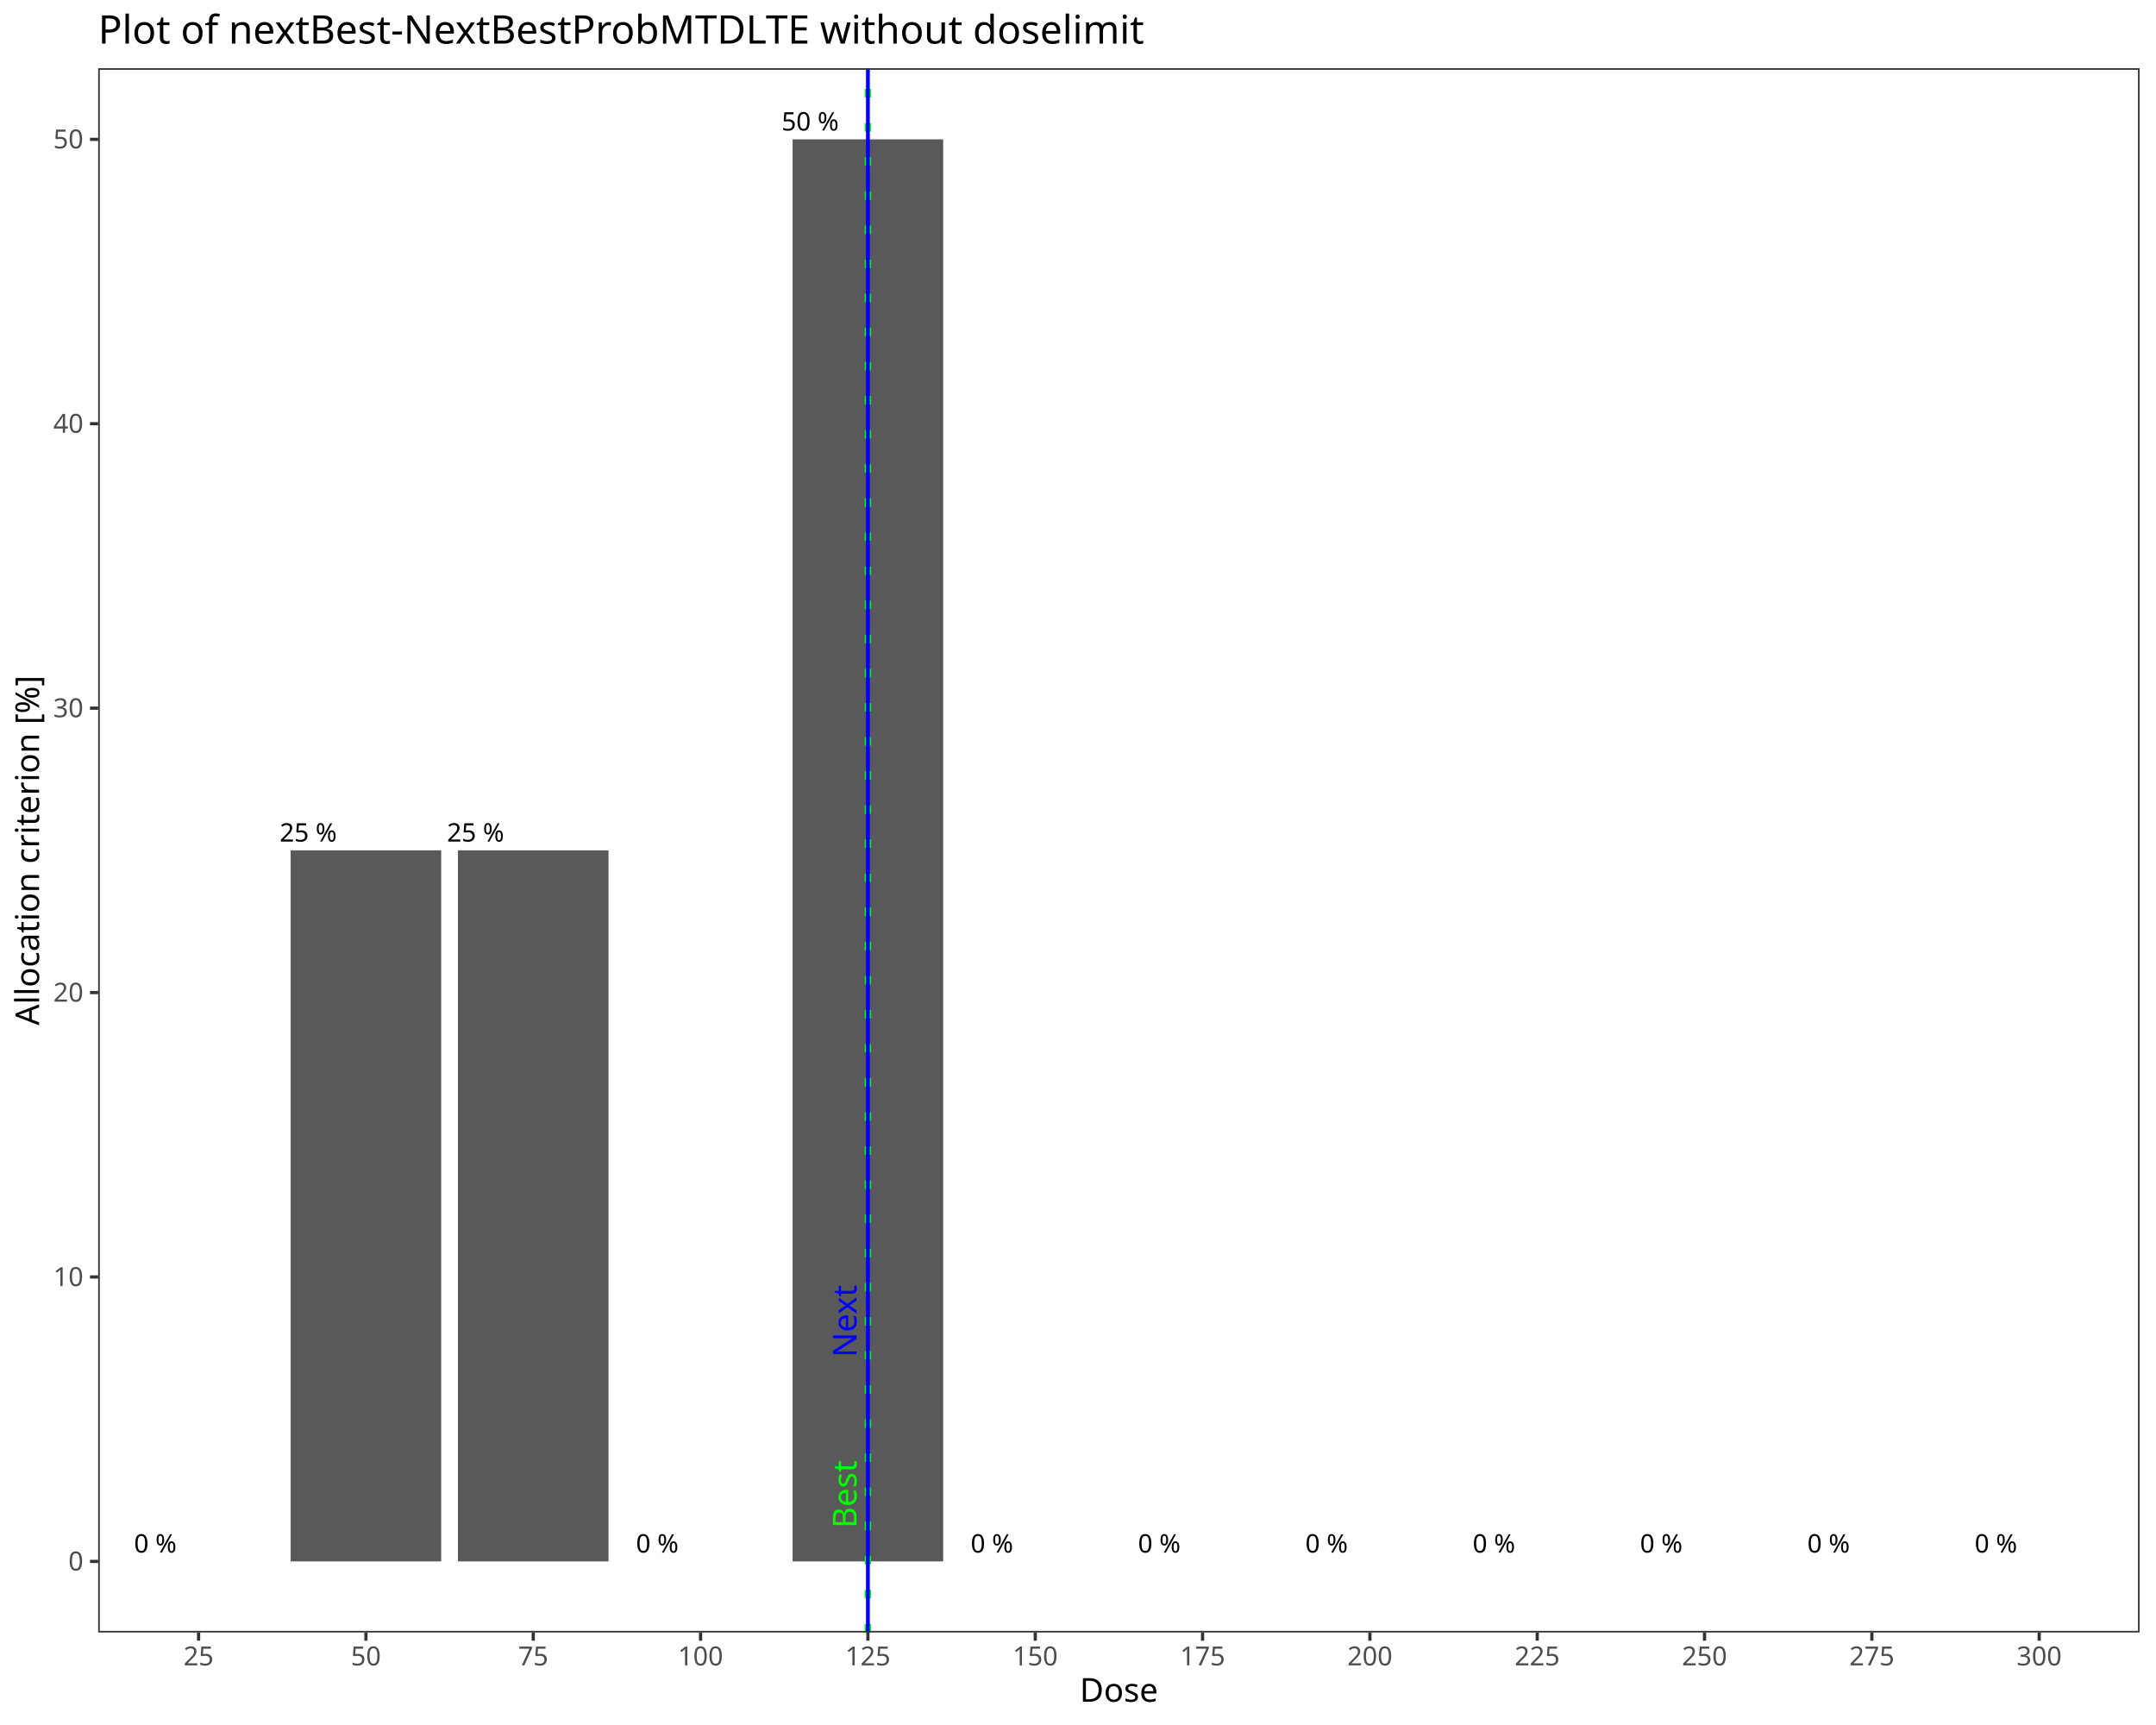
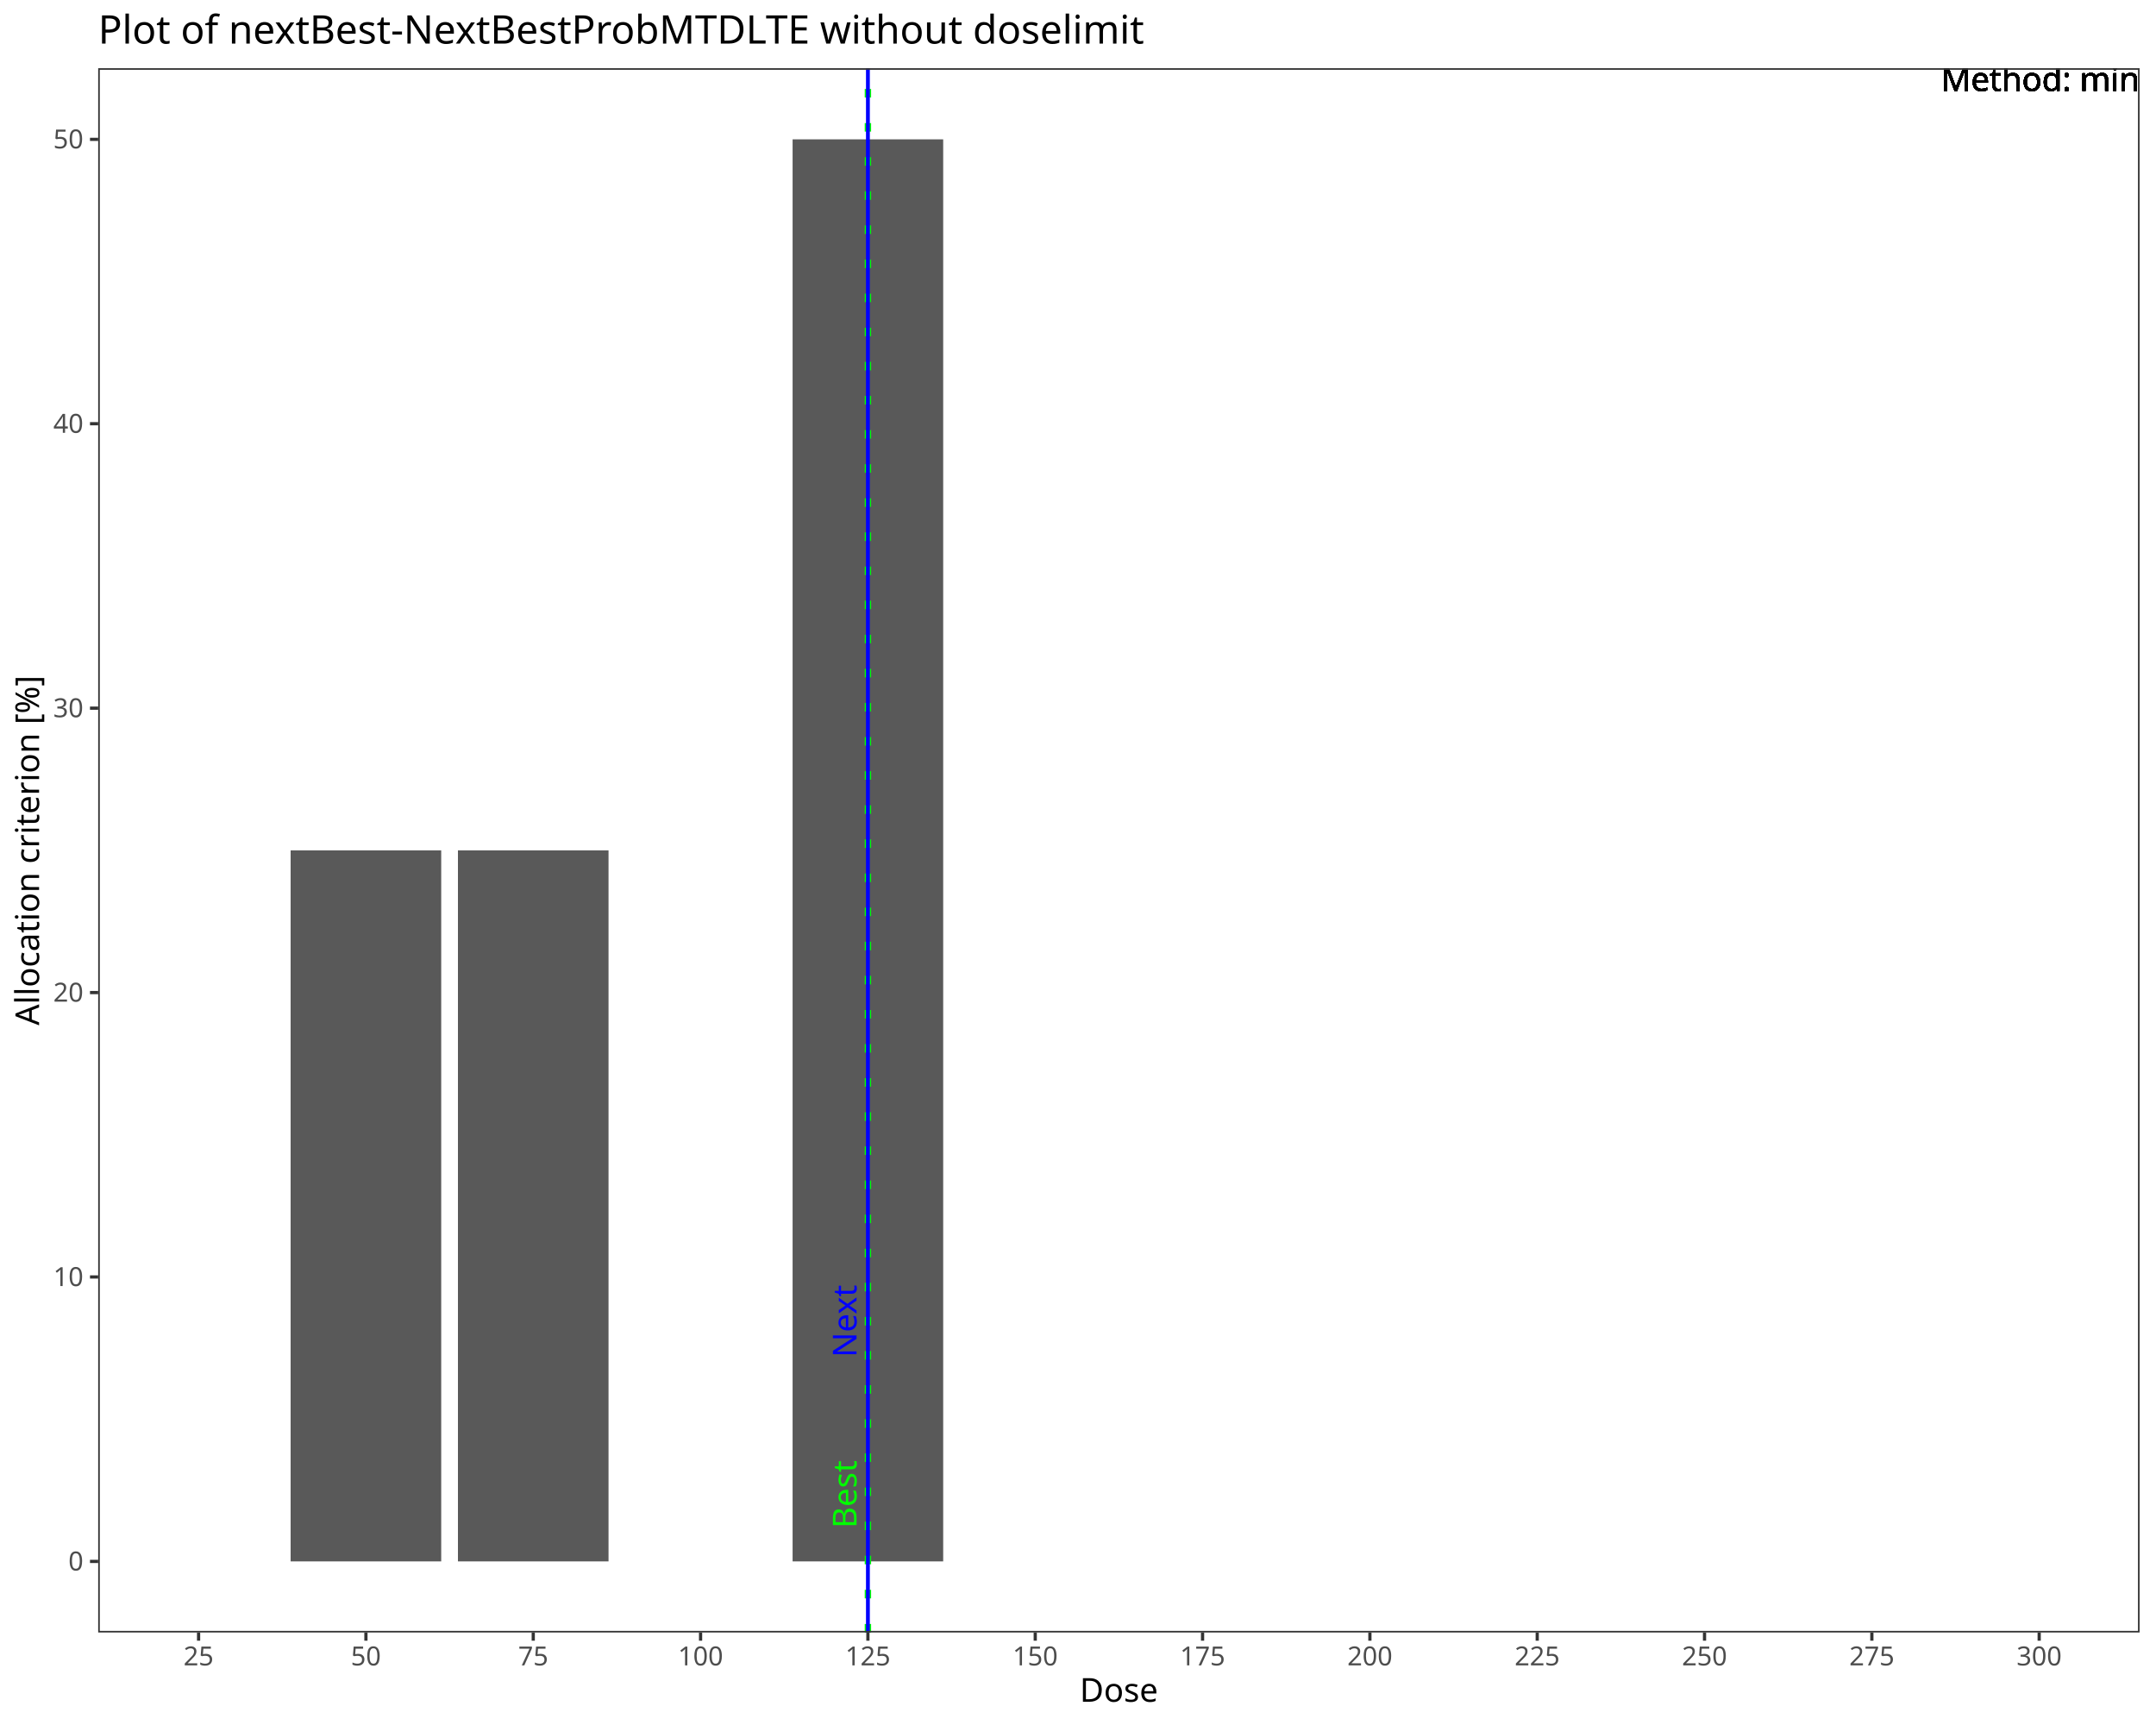
<svg xmlns="http://www.w3.org/2000/svg" class="svglite" data-engine-version="2.0" width="720.00pt" height="576.00pt" viewBox="0 0 720.00 576.00">
  <defs>
    <style type="text/css">
    .svglite line, .svglite polyline, .svglite polygon, .svglite path, .svglite rect, .svglite circle {
      fill: none;
      stroke: #000000;
      stroke-linecap: round;
      stroke-linejoin: round;
      stroke-miterlimit: 10.00;
    }
  </style>
  </defs>
  <rect width="100%" height="100%" style="stroke: none; fill: #FFFFFF;" />
  <defs>
    <clipPath id="cpMC4wMHw3MjAuMDB8MC4wMHw1NzYuMDA=">
      <rect x="0.00" y="0.00" width="720.00" height="576.00" />
    </clipPath>
  </defs>
  <g clip-path="url(#cpMC4wMHw3MjAuMDB8MC4wMHw1NzYuMDA=)">
    <rect x="0.00" y="0.00" width="720.00" height="576.00" style="stroke-width: 1.07; stroke: #FFFFFF; fill: #FFFFFF;" />
  </g>
  <defs>
    <clipPath id="cpMzIuNzl8NzE0LjUyfDIyLjc4fDU0NS4xMQ==">
      <rect x="32.79" y="22.78" width="681.73" height="522.33" />
    </clipPath>
  </defs>
  <g clip-path="url(#cpMzIuNzl8NzE0LjUyfDIyLjc4fDU0NS4xMQ==)">
    <rect x="32.79" y="22.78" width="681.73" height="522.33" style="stroke-width: 1.07; stroke: none; fill: #FFFFFF;" />
    <rect x="41.18" y="521.37" width="50.29" height="0.00" style="stroke-width: 1.07; stroke: none; stroke-linecap: square; stroke-linejoin: miter; fill: #595959;" />
    <rect x="97.05" y="283.95" width="50.29" height="237.42" style="stroke-width: 1.07; stroke: none; stroke-linecap: square; stroke-linejoin: miter; fill: #595959;" />
    <rect x="152.93" y="283.95" width="50.29" height="237.42" style="stroke-width: 1.07; stroke: none; stroke-linecap: square; stroke-linejoin: miter; fill: #595959;" />
    <rect x="208.81" y="521.37" width="50.29" height="0.00" style="stroke-width: 1.07; stroke: none; stroke-linecap: square; stroke-linejoin: miter; fill: #595959;" />
    <rect x="264.69" y="46.53" width="50.29" height="474.84" style="stroke-width: 1.07; stroke: none; stroke-linecap: square; stroke-linejoin: miter; fill: #595959;" />
    <rect x="320.57" y="521.37" width="50.29" height="0.00" style="stroke-width: 1.07; stroke: none; stroke-linecap: square; stroke-linejoin: miter; fill: #595959;" />
    <rect x="376.45" y="521.37" width="50.29" height="0.00" style="stroke-width: 1.07; stroke: none; stroke-linecap: square; stroke-linejoin: miter; fill: #595959;" />
    <rect x="432.33" y="521.37" width="50.29" height="0.00" style="stroke-width: 1.07; stroke: none; stroke-linecap: square; stroke-linejoin: miter; fill: #595959;" />
    <rect x="488.21" y="521.37" width="50.29" height="0.00" style="stroke-width: 1.07; stroke: none; stroke-linecap: square; stroke-linejoin: miter; fill: #595959;" />
    <rect x="544.09" y="521.37" width="50.29" height="0.00" style="stroke-width: 1.07; stroke: none; stroke-linecap: square; stroke-linejoin: miter; fill: #595959;" />
    <rect x="599.97" y="521.37" width="50.29" height="0.00" style="stroke-width: 1.07; stroke: none; stroke-linecap: square; stroke-linejoin: miter; fill: #595959;" />
    <rect x="655.85" y="521.37" width="50.29" height="0.00" style="stroke-width: 1.07; stroke: none; stroke-linecap: square; stroke-linejoin: miter; fill: #595959;" />
-     <text x="58.97" y="518.43" text-anchor="end" style="font-size: 8.54px; font-family: sans;" textLength="14.71px" lengthAdjust="spacingAndGlyphs">0 %</text>
-     <text x="112.47" y="281.01" text-anchor="end" style="font-size: 8.54px; font-family: sans;" textLength="19.46px" lengthAdjust="spacingAndGlyphs">25 %</text>
-     <text x="168.35" y="281.01" text-anchor="end" style="font-size: 8.54px; font-family: sans;" textLength="19.46px" lengthAdjust="spacingAndGlyphs">25 %</text>
-     <text x="226.60" y="518.43" text-anchor="end" style="font-size: 8.54px; font-family: sans;" textLength="14.71px" lengthAdjust="spacingAndGlyphs">0 %</text>
-     <text x="280.11" y="43.59" text-anchor="end" style="font-size: 8.54px; font-family: sans;" textLength="19.46px" lengthAdjust="spacingAndGlyphs">50 %</text>
-     <text x="338.36" y="518.43" text-anchor="end" style="font-size: 8.54px; font-family: sans;" textLength="14.71px" lengthAdjust="spacingAndGlyphs">0 %</text>
-     <text x="394.24" y="518.43" text-anchor="end" style="font-size: 8.54px; font-family: sans;" textLength="14.71px" lengthAdjust="spacingAndGlyphs">0 %</text>
-     <text x="450.12" y="518.43" text-anchor="end" style="font-size: 8.54px; font-family: sans;" textLength="14.71px" lengthAdjust="spacingAndGlyphs">0 %</text>
-     <text x="506.00" y="518.43" text-anchor="end" style="font-size: 8.54px; font-family: sans;" textLength="14.71px" lengthAdjust="spacingAndGlyphs">0 %</text>
-     <text x="561.88" y="518.43" text-anchor="end" style="font-size: 8.54px; font-family: sans;" textLength="14.71px" lengthAdjust="spacingAndGlyphs">0 %</text>
-     <text x="617.76" y="518.43" text-anchor="end" style="font-size: 8.54px; font-family: sans;" textLength="14.71px" lengthAdjust="spacingAndGlyphs">0 %</text>
-     <text x="673.64" y="518.43" text-anchor="end" style="font-size: 8.54px; font-family: sans;" textLength="14.71px" lengthAdjust="spacingAndGlyphs">0 %</text>
+     <text x="714.52" y="30.38" text-anchor="end" style="font-size: 11.04px; font-family: sans;" textLength="60.75px" lengthAdjust="spacingAndGlyphs">Method: min</text>
+     <text x="714.52" y="30.38" text-anchor="end" style="font-size: 11.04px; font-family: sans;" textLength="60.75px" lengthAdjust="spacingAndGlyphs">Method: min</text>
+     <text x="714.52" y="30.38" text-anchor="end" style="font-size: 11.04px; font-family: sans;" textLength="60.75px" lengthAdjust="spacingAndGlyphs">Method: min</text>
+     <text x="714.52" y="30.38" text-anchor="end" style="font-size: 11.04px; font-family: sans;" textLength="60.75px" lengthAdjust="spacingAndGlyphs">Method: min</text>
+     <text x="714.52" y="30.38" text-anchor="end" style="font-size: 11.04px; font-family: sans;" textLength="60.75px" lengthAdjust="spacingAndGlyphs">Method: min</text>
+     <text x="714.52" y="30.38" text-anchor="end" style="font-size: 11.04px; font-family: sans;" textLength="60.75px" lengthAdjust="spacingAndGlyphs">Method: min</text>
+     <text x="714.52" y="30.38" text-anchor="end" style="font-size: 11.04px; font-family: sans;" textLength="60.75px" lengthAdjust="spacingAndGlyphs">Method: min</text>
+     <text x="714.52" y="30.38" text-anchor="end" style="font-size: 11.04px; font-family: sans;" textLength="60.75px" lengthAdjust="spacingAndGlyphs">Method: min</text>
+     <text x="714.52" y="30.38" text-anchor="end" style="font-size: 11.04px; font-family: sans;" textLength="60.75px" lengthAdjust="spacingAndGlyphs">Method: min</text>
+     <text x="714.52" y="30.38" text-anchor="end" style="font-size: 11.04px; font-family: sans;" textLength="60.75px" lengthAdjust="spacingAndGlyphs">Method: min</text>
+     <text x="714.52" y="30.38" text-anchor="end" style="font-size: 11.04px; font-family: sans;" textLength="60.75px" lengthAdjust="spacingAndGlyphs">Method: min</text>
+     <text x="714.52" y="30.38" text-anchor="end" style="font-size: 11.04px; font-family: sans;" textLength="60.75px" lengthAdjust="spacingAndGlyphs">Method: min</text>
    <line x1="289.84" y1="545.11" x2="289.84" y2="22.78" style="stroke-width: 2.13; stroke: #00FF00; stroke-dasharray: 2.85,8.54; stroke-linecap: butt;" />
    <text transform="translate(286.04,510.32) rotate(-90)" style="font-size: 11.04px; fill: #00FF00; font-family: sans;" textLength="22.10px" lengthAdjust="spacingAndGlyphs">Best</text>
    <line x1="289.84" y1="545.11" x2="289.84" y2="22.78" style="stroke-width: 1.28; stroke: #0000FF; stroke-linecap: butt;" />
    <text transform="translate(286.04,453.25) rotate(-90)" style="font-size: 11.04px; fill: #0000FF; font-family: sans;" textLength="22.71px" lengthAdjust="spacingAndGlyphs">Next</text>
    <rect x="32.79" y="22.78" width="681.73" height="522.33" style="stroke-width: 1.07; stroke: #333333;" />
  </g>
  <g clip-path="url(#cpMC4wMHw3MjAuMDB8MC4wMHw1NzYuMDA=)">
    <text x="27.86" y="524.40" text-anchor="end" style="font-size: 8.80px; fill: #4D4D4D; font-family: sans;" textLength="4.89px" lengthAdjust="spacingAndGlyphs">0</text>
    <text x="27.86" y="429.43" text-anchor="end" style="font-size: 8.80px; fill: #4D4D4D; font-family: sans;" textLength="9.79px" lengthAdjust="spacingAndGlyphs">10</text>
    <text x="27.86" y="334.46" text-anchor="end" style="font-size: 8.80px; fill: #4D4D4D; font-family: sans;" textLength="9.79px" lengthAdjust="spacingAndGlyphs">20</text>
    <text x="27.86" y="239.49" text-anchor="end" style="font-size: 8.80px; fill: #4D4D4D; font-family: sans;" textLength="9.79px" lengthAdjust="spacingAndGlyphs">30</text>
    <text x="27.86" y="144.52" text-anchor="end" style="font-size: 8.80px; fill: #4D4D4D; font-family: sans;" textLength="9.79px" lengthAdjust="spacingAndGlyphs">40</text>
    <text x="27.86" y="49.55" text-anchor="end" style="font-size: 8.80px; fill: #4D4D4D; font-family: sans;" textLength="9.79px" lengthAdjust="spacingAndGlyphs">50</text>
    <polyline points="30.05,521.37 32.79,521.37 " style="stroke-width: 1.07; stroke: #333333; stroke-linecap: butt;" />
    <polyline points="30.05,426.40 32.79,426.40 " style="stroke-width: 1.07; stroke: #333333; stroke-linecap: butt;" />
    <polyline points="30.05,331.43 32.79,331.43 " style="stroke-width: 1.07; stroke: #333333; stroke-linecap: butt;" />
    <polyline points="30.05,236.46 32.79,236.46 " style="stroke-width: 1.07; stroke: #333333; stroke-linecap: butt;" />
    <polyline points="30.05,141.49 32.79,141.49 " style="stroke-width: 1.07; stroke: #333333; stroke-linecap: butt;" />
    <polyline points="30.05,46.53 32.79,46.53 " style="stroke-width: 1.07; stroke: #333333; stroke-linecap: butt;" />
    <polyline points="66.32,547.85 66.32,545.11 " style="stroke-width: 1.07; stroke: #333333; stroke-linecap: butt;" />
    <polyline points="122.20,547.85 122.20,545.11 " style="stroke-width: 1.07; stroke: #333333; stroke-linecap: butt;" />
    <polyline points="178.08,547.85 178.08,545.11 " style="stroke-width: 1.07; stroke: #333333; stroke-linecap: butt;" />
    <polyline points="233.96,547.85 233.96,545.11 " style="stroke-width: 1.07; stroke: #333333; stroke-linecap: butt;" />
    <polyline points="289.84,547.85 289.84,545.11 " style="stroke-width: 1.07; stroke: #333333; stroke-linecap: butt;" />
    <polyline points="345.72,547.85 345.72,545.11 " style="stroke-width: 1.07; stroke: #333333; stroke-linecap: butt;" />
    <polyline points="401.60,547.85 401.60,545.11 " style="stroke-width: 1.07; stroke: #333333; stroke-linecap: butt;" />
    <polyline points="457.48,547.85 457.48,545.11 " style="stroke-width: 1.07; stroke: #333333; stroke-linecap: butt;" />
    <polyline points="513.36,547.85 513.36,545.11 " style="stroke-width: 1.07; stroke: #333333; stroke-linecap: butt;" />
    <polyline points="569.23,547.85 569.23,545.11 " style="stroke-width: 1.07; stroke: #333333; stroke-linecap: butt;" />
    <polyline points="625.11,547.85 625.11,545.11 " style="stroke-width: 1.07; stroke: #333333; stroke-linecap: butt;" />
    <polyline points="680.99,547.85 680.99,545.11 " style="stroke-width: 1.07; stroke: #333333; stroke-linecap: butt;" />
    <text x="66.32" y="556.10" text-anchor="middle" style="font-size: 8.80px; fill: #4D4D4D; font-family: sans;" textLength="9.79px" lengthAdjust="spacingAndGlyphs">25</text>
+     <text x="680.99" y="556.10" text-anchor="middle" style="font-size: 8.80px; fill: #4D4D4D; font-family: sans;" textLength="14.68px" lengthAdjust="spacingAndGlyphs">300</text>
+     <text x="345.72" y="556.10" text-anchor="middle" style="font-size: 8.80px; fill: #4D4D4D; font-family: sans;" textLength="14.68px" lengthAdjust="spacingAndGlyphs">150</text>
+     <text x="178.08" y="556.10" text-anchor="middle" style="font-size: 8.80px; fill: #4D4D4D; font-family: sans;" textLength="9.79px" lengthAdjust="spacingAndGlyphs">75</text>
    <text x="122.20" y="556.10" text-anchor="middle" style="font-size: 8.80px; fill: #4D4D4D; font-family: sans;" textLength="9.79px" lengthAdjust="spacingAndGlyphs">50</text>
-     <text x="178.08" y="556.10" text-anchor="middle" style="font-size: 8.80px; fill: #4D4D4D; font-family: sans;" textLength="9.79px" lengthAdjust="spacingAndGlyphs">75</text>
    <text x="233.96" y="556.10" text-anchor="middle" style="font-size: 8.80px; fill: #4D4D4D; font-family: sans;" textLength="14.68px" lengthAdjust="spacingAndGlyphs">100</text>
    <text x="289.84" y="556.10" text-anchor="middle" style="font-size: 8.80px; fill: #4D4D4D; font-family: sans;" textLength="14.68px" lengthAdjust="spacingAndGlyphs">125</text>
-     <text x="345.72" y="556.10" text-anchor="middle" style="font-size: 8.80px; fill: #4D4D4D; font-family: sans;" textLength="14.68px" lengthAdjust="spacingAndGlyphs">150</text>
+     <text x="513.36" y="556.10" text-anchor="middle" style="font-size: 8.80px; fill: #4D4D4D; font-family: sans;" textLength="14.68px" lengthAdjust="spacingAndGlyphs">225</text>
    <text x="401.60" y="556.10" text-anchor="middle" style="font-size: 8.80px; fill: #4D4D4D; font-family: sans;" textLength="14.68px" lengthAdjust="spacingAndGlyphs">175</text>
    <text x="457.48" y="556.10" text-anchor="middle" style="font-size: 8.80px; fill: #4D4D4D; font-family: sans;" textLength="14.68px" lengthAdjust="spacingAndGlyphs">200</text>
-     <text x="513.36" y="556.10" text-anchor="middle" style="font-size: 8.80px; fill: #4D4D4D; font-family: sans;" textLength="14.68px" lengthAdjust="spacingAndGlyphs">225</text>
    <text x="569.23" y="556.10" text-anchor="middle" style="font-size: 8.80px; fill: #4D4D4D; font-family: sans;" textLength="14.68px" lengthAdjust="spacingAndGlyphs">250</text>
    <text x="625.11" y="556.10" text-anchor="middle" style="font-size: 8.80px; fill: #4D4D4D; font-family: sans;" textLength="14.68px" lengthAdjust="spacingAndGlyphs">275</text>
-     <text x="680.99" y="556.10" text-anchor="middle" style="font-size: 8.80px; fill: #4D4D4D; font-family: sans;" textLength="14.68px" lengthAdjust="spacingAndGlyphs">300</text>
    <text x="373.66" y="568.24" text-anchor="middle" style="font-size: 11.00px; font-family: sans;" textLength="25.69px" lengthAdjust="spacingAndGlyphs">Dose</text>
    <text transform="translate(13.05,283.95) rotate(-90)" text-anchor="middle" style="font-size: 11.00px; font-family: sans;" textLength="108.83px" lengthAdjust="spacingAndGlyphs">Allocation criterion [%]</text>
    <text x="32.79" y="14.56" style="font-size: 13.20px; font-family: sans;" textLength="332.38px" lengthAdjust="spacingAndGlyphs">Plot of nextBest-NextBestProbMTDLTE without doselimit</text>
  </g>
</svg>
